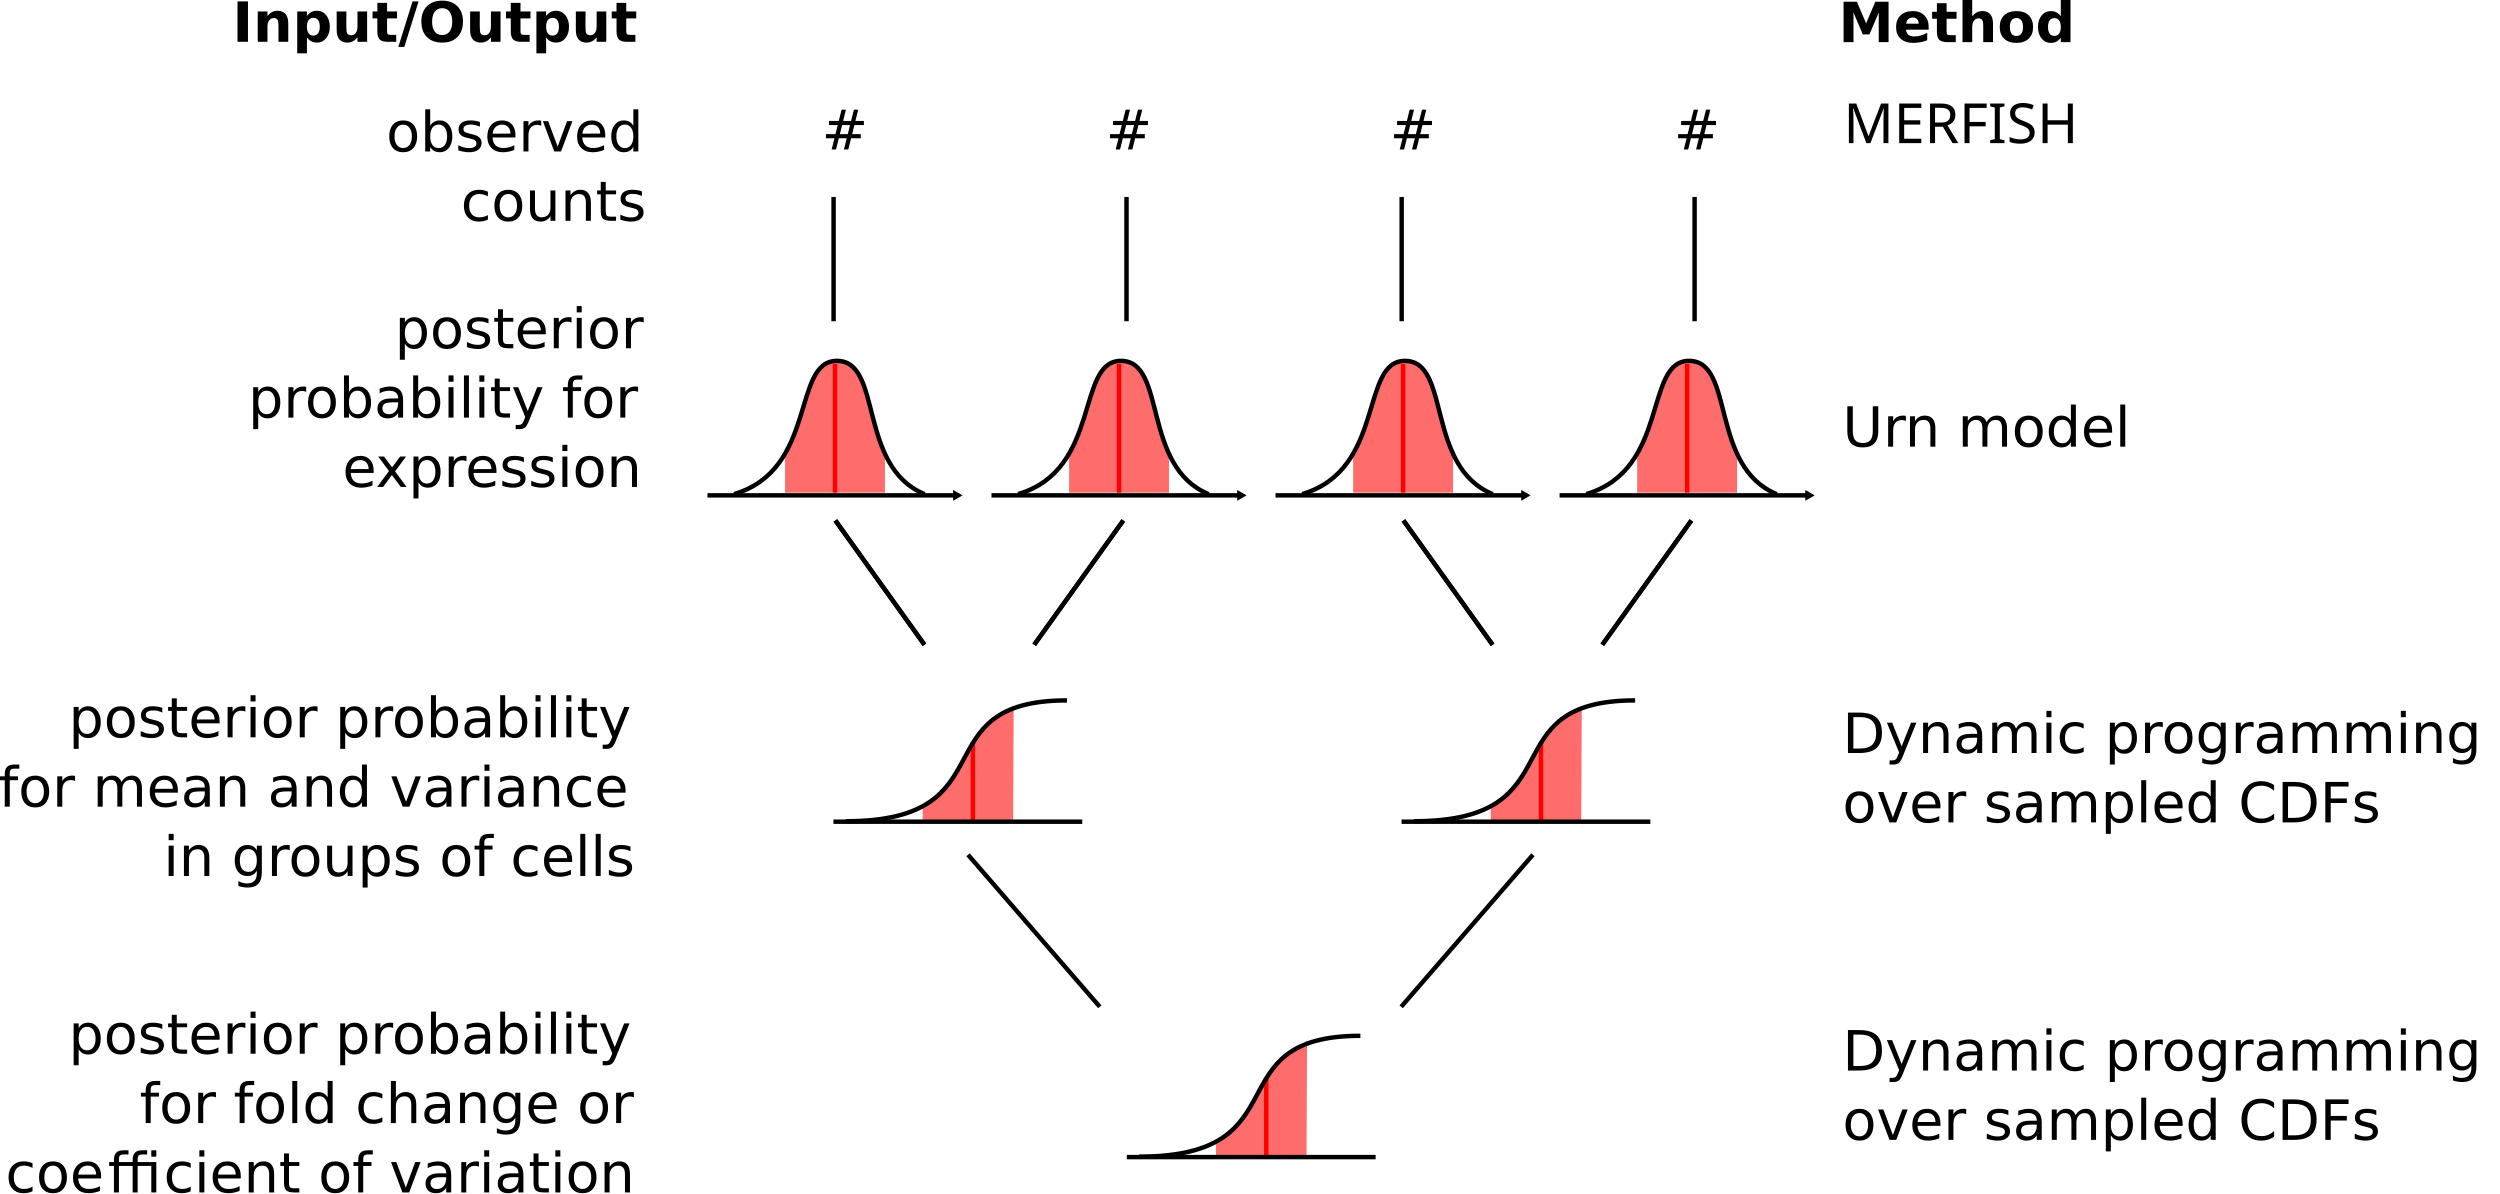
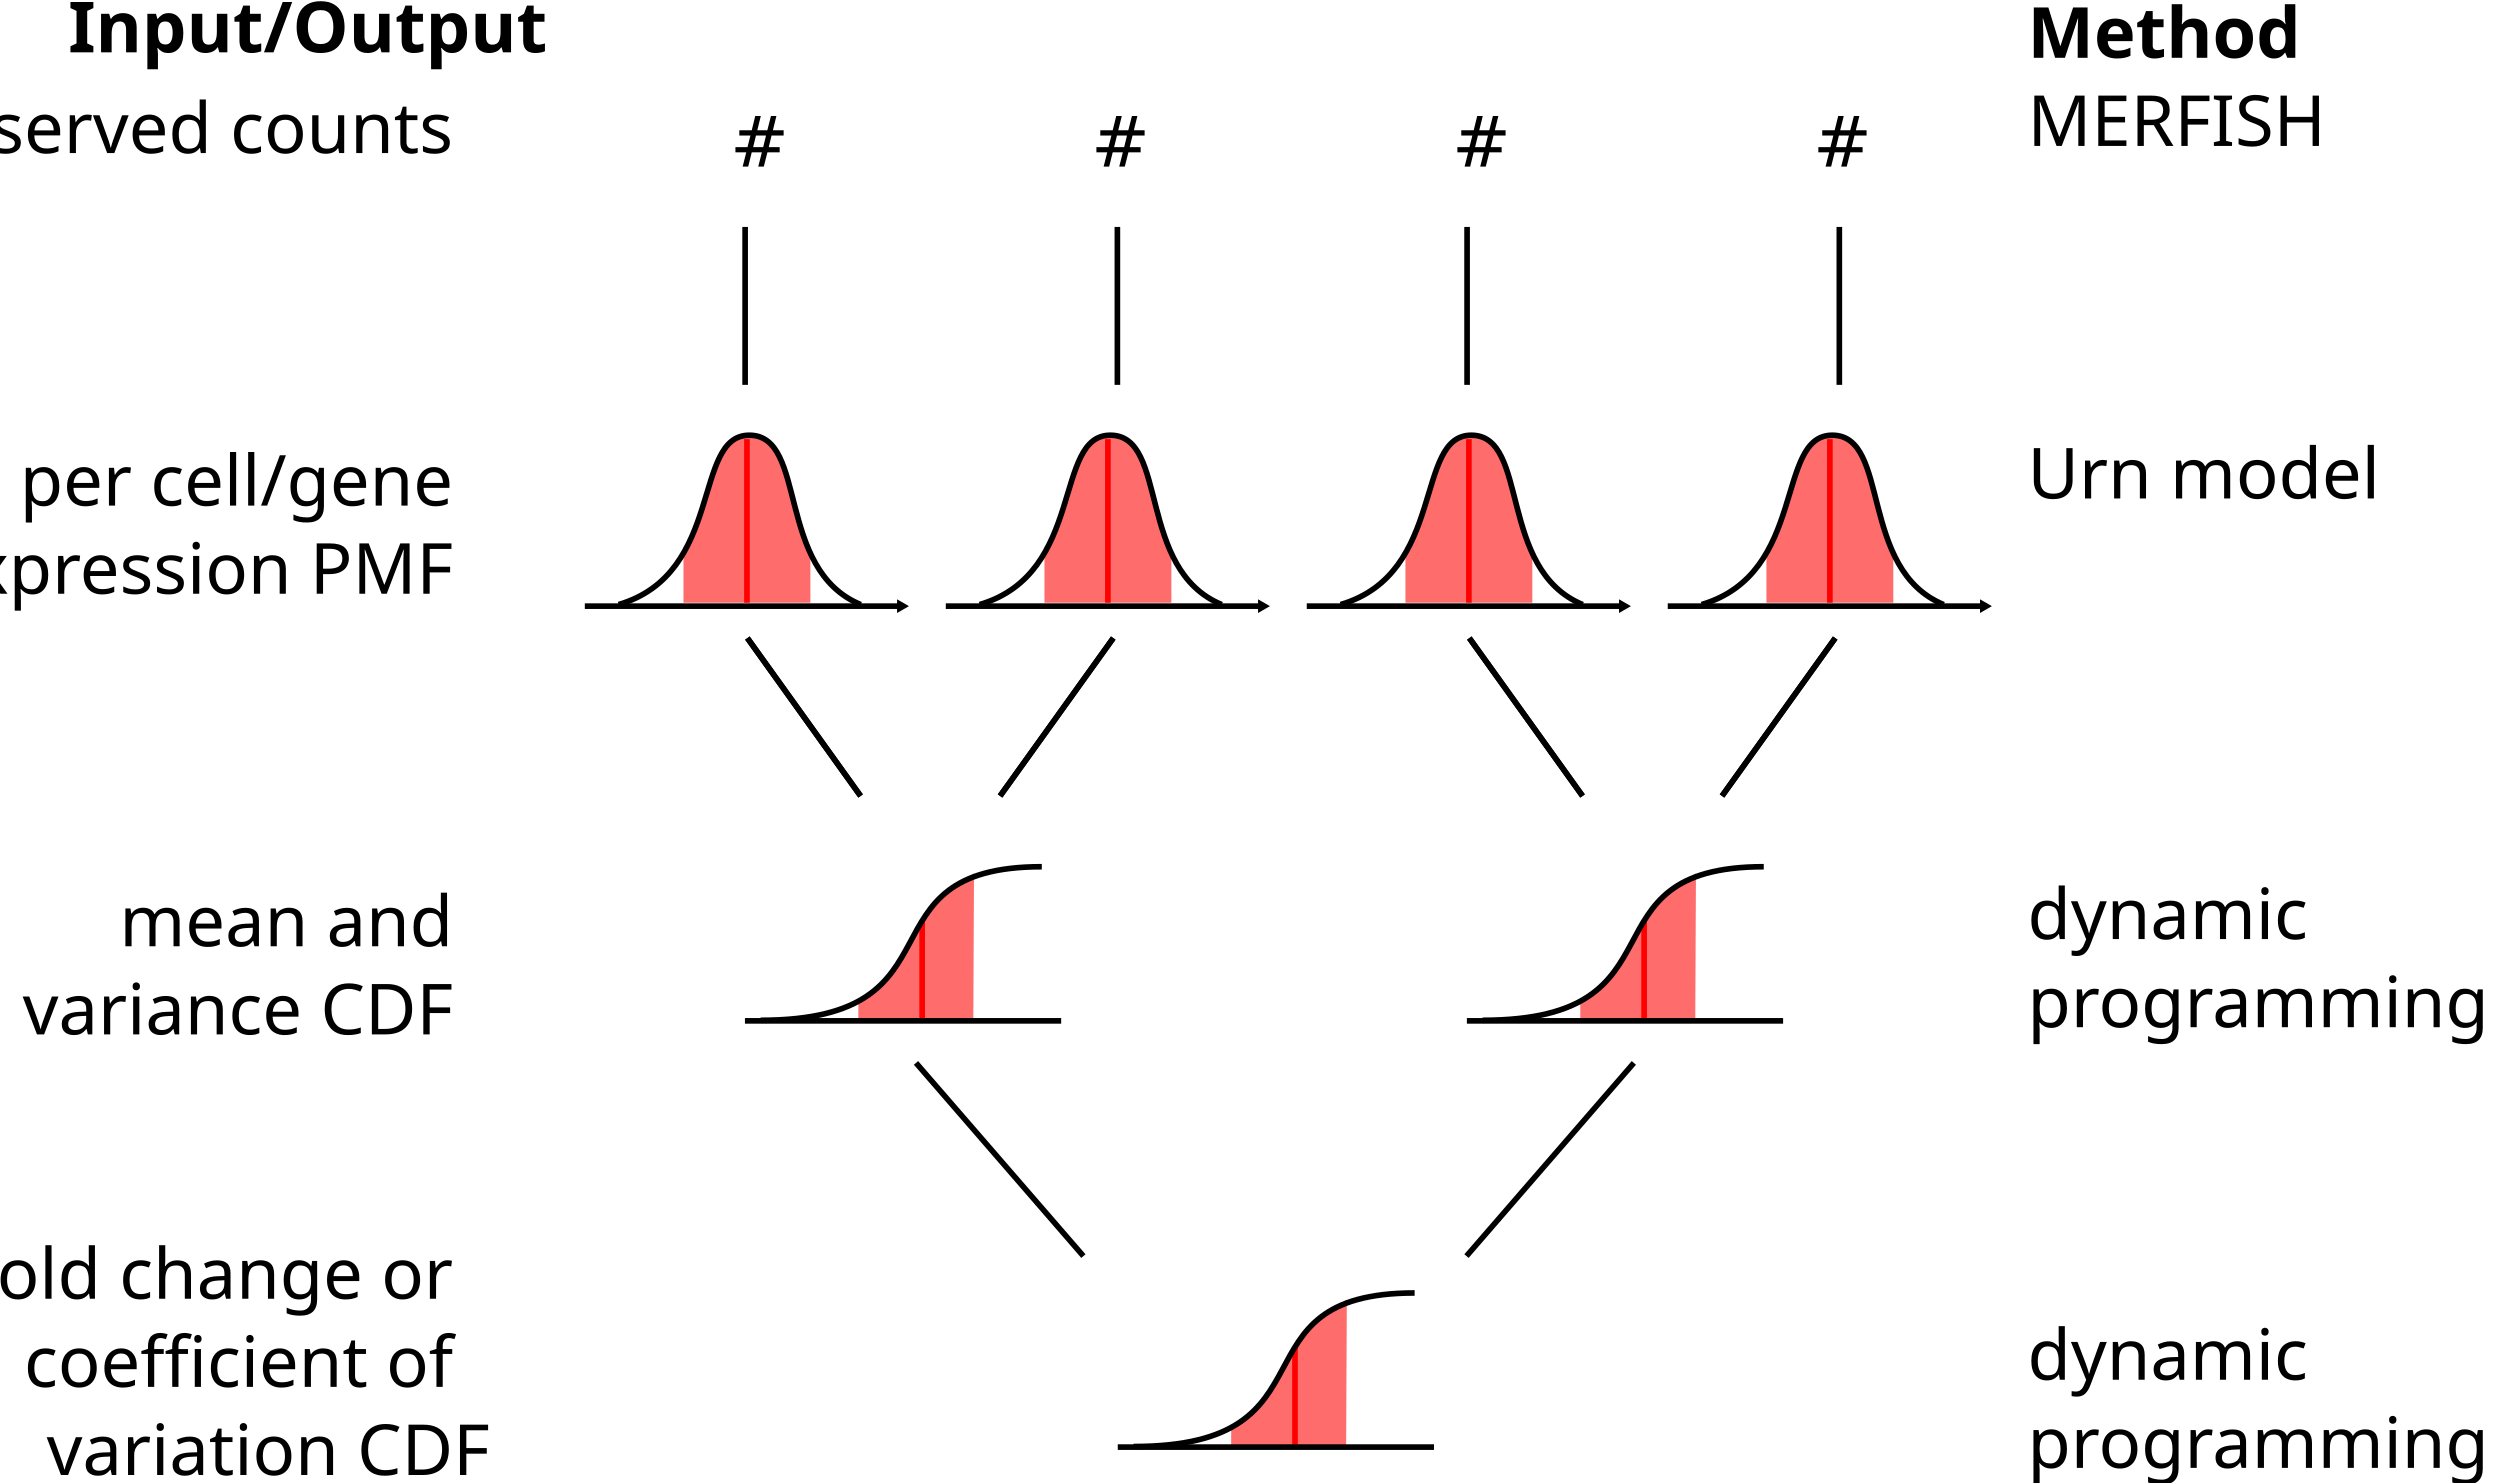
- <svg xmlns="http://www.w3.org/2000/svg" id="svg2" version="1.1" xml:space="preserve" width="704.11" height="336.066" viewBox="0 0 704.11 336.066">
+ <svg xmlns="http://www.w3.org/2000/svg" id="svg2" version="1.1" xml:space="preserve" width="554.053" height="328.559" viewBox="0 0 554.053 328.559">
  <defs id="defs6" />
-   <g id="g10" transform="matrix(1.25,0,0,-1.25,9.338685,344.257)">
-     <text id="text20" style="font-variant:normal;font-weight:normal;font-size:12.5px;font-family:'DejaVu Sans';-inkscape-font-specification:DejaVuSans;writing-mode:lr-tb;fill:#000000;fill-opacity:1;fill-rule:nonzero;stroke:none" transform="scale(1,-1)" x="167.016" y="-245.296">
-       <tspan y="-245.296" x="167.016" id="tspan22" />
-       <tspan id="tspan24" y="-241.272" x="79.547 87.497 95.734 102.497 110.484 115.834 123.522 131.509">observed</tspan>
-       <tspan id="tspan26" y="-225.647" x="96.363 103.501 111.451 119.676 127.901 133.001">counts</tspan>
-       <tspan id="tspan28" y="-196.94" x="81.48 89.718 97.668 104.43 109.53 117.518 122.868 126.468 134.405">posterior</tspan>
-       <tspan id="tspan30" y="-181.315" x="48.441 56.679 61.741 69.691 77.929 85.879 94.129 97.729 101.329 104.929 110.029 117.716 121.829 126.416 134.354">probability for</tspan>
-       <tspan id="tspan32" y="-165.69" x="69.687 77.45 85.137 93.375 98.437 106.437 113.2 119.95 123.562 131.5">expression</tspan>
-     </text>
-     <text id="text46" style="font-variant:normal;font-weight:normal;font-size:12.5px;font-family:'DejaVu Sans';-inkscape-font-specification:DejaVuSans;writing-mode:lr-tb;fill:#000000;fill-opacity:1;fill-rule:nonzero;stroke:none" transform="scale(1,-1)" x="7.984" y="-109.272">
-       <tspan id="tspan48" y="-109.272" x="7.984 16.222 24.172 30.934 36.034 44.022 49.372 52.972 60.909 66.259 70.372 78.622 83.672 91.622 99.859 107.822 116.059 119.659 123.272 126.872 131.959">posterior probability</tspan>
-       <tspan id="tspan50" y="-93.647" x="-7.758 -3.183 4.767 10.105 14.23 26.892 34.88 42.842 51.067 55.192 63.155 71.38 79.617 83.742 91.43 99.38 104.73 108.33 116.292 124.517 131.655">for mean and variance</tspan>
-       <tspan id="tspan52" y="-78.022" x="29.359 32.959 41.197 45.309 53.559 58.609 66.559 74.784 83.034 89.784 93.909 101.859 106.434 110.559 117.697 125.684 129.284 132.884">in groups of cells</tspan>
-       <tspan id="tspan54" y="-37.98" x="7.984 16.222 24.172 30.934 36.034 44.022 49.372 52.972 60.909 66.259 70.372 78.622 83.672 91.622 99.859 107.822 116.059 119.659 123.272 126.872 131.959">posterior probability</tspan>
-       <tspan id="tspan56" y="-22.355" x="24 28.575 36.525 41.862 45.987 50.562 58.5 62.112 70.35 74.475 81.613 89.838 97.8 106.025 114.263 122.263 126.388 134.325">for fold change or</tspan>
-       <tspan id="tspan58" y="-6.729" x="-6.234 0.903 8.853">coe</tspan>
-     </text>
-     <text id="text60" style="font-variant:normal;font-weight:normal;font-size:12.5px;font-family:'DejaVu Sans';-inkscape-font-specification:DejaVuSans;writing-mode:lr-tb;fill:#000000;fill-opacity:1;fill-rule:nonzero;stroke:none" transform="scale(1,-1)" x="16.841" y="-6.729">
-       <tspan id="tspan62" y="-6.729" x="16.841">ﬃ</tspan>
-     </text>
-     <text id="text64" style="font-variant:normal;font-weight:normal;font-size:12.5px;font-family:'DejaVu Sans';-inkscape-font-specification:DejaVuSans;writing-mode:lr-tb;fill:#000000;fill-opacity:1;fill-rule:nonzero;stroke:none" transform="scale(1,-1)" x="29.403" y="-6.729">
-       <tspan id="tspan66" y="-6.729" x="29.403 36.541 40.141 48.141 56.366 61.466 65.578 73.528 78.103 82.228 89.903 97.866 103.203 106.816 114.766 119.866 123.466 131.416">cient of variation</tspan>
-     </text>
+   <g id="g10" transform="matrix(1.25,0,0,-1.25,-60.29892,339.077)">
    <g id="g4458" transform="translate(-71.49934,-3.571402)">
      <path d="m 348.629,34.863 c 2.547,4.184 5.723,7.117 9.898,9.547 l -0.121,-25.808 -20.386,0 0,3.359 c 5.039,1.926 8.074,7.851 10.609,12.902 z" style="fill:#ff0000;fill-opacity:0.576;fill-rule:nonzero;stroke:none" id="path14" />
      <g id="g16" transform="matrix(1,0,0,-1,0,275)">
        <path d="m 349.336,238.984 0,17.332" style="fill:none;stroke:#ff0000;stroke-width:1;stroke-linecap:butt;stroke-linejoin:miter;stroke-miterlimit:4;stroke-dasharray:none;stroke-opacity:1" id="path18" />
      </g>
      <g id="g68" transform="matrix(1,0,0,-1,0,275)">
        <path d="m 317.914,256.734 56.066,0" style="fill:none;stroke:#000000;stroke-width:1;stroke-linecap:butt;stroke-linejoin:miter;stroke-miterlimit:4;stroke-dasharray:none;stroke-opacity:1" id="path70" />
      </g>
      <g id="g72" transform="matrix(1,0,0,-1,0,275)">
        <path d="m 320.695,256.633 c 37.125,0 16.617,-27.227 49.852,-27.227" style="fill:none;stroke:#000000;stroke-width:1;stroke-linecap:butt;stroke-linejoin:miter;stroke-miterlimit:4;stroke-dasharray:none;stroke-opacity:1" id="path74" />
      </g>
    </g>
    <text y="-241.725" x="177.659" id="text76" style="font-variant:normal;font-weight:normal;font-size:12.5px;font-family:'DejaVu Sans';-inkscape-font-specification:DejaVuSans;writing-mode:lr-tb;fill:#000000;fill-opacity:1;fill-rule:nonzero;stroke:none" transform="scale(1,-1)">
      <tspan y="-241.725" x="177.659" id="tspan78">#</tspan>
    </text>
    <g transform="matrix(1,0,0,-1,0,275)" id="g80">
      <path id="path82" style="fill:none;stroke:#000000;stroke-width:1;stroke-linecap:butt;stroke-linejoin:miter;stroke-miterlimit:4;stroke-dasharray:none;stroke-opacity:1" d="m 180.348,43.973 0,28" />
    </g>
    <g transform="matrix(1,0,0,-1,0,275)" id="g84">
      <path id="path86" style="fill:none;stroke:#000000;stroke-width:1;stroke-linecap:butt;stroke-linejoin:miter;stroke-miterlimit:4;stroke-dasharray:none;stroke-opacity:1" d="m 246.348,43.973 0,28" />
    </g>
    <g transform="matrix(1,0,0,-1,0,275)" id="g100">
      <path id="path102" style="fill:none;stroke:#000000;stroke-width:1;stroke-linecap:butt;stroke-linejoin:miter;stroke-miterlimit:4;stroke-dasharray:none;stroke-opacity:1" d="m 180.748,116.866 20.071,28" />
      <path d="m 180.748,116.866 20.071,28" style="fill:none;stroke:#000000;stroke-width:1;stroke-linecap:butt;stroke-linejoin:miter;stroke-miterlimit:4;stroke-dasharray:none;stroke-opacity:1" id="path4483" />
    </g>
    <g transform="matrix(1,0,0,-1,0,275)" id="g104">
      <path id="path106" style="fill:none;stroke:#000000;stroke-width:1;stroke-linecap:butt;stroke-linejoin:miter;stroke-miterlimit:4;stroke-dasharray:none;stroke-opacity:1" d="m 210.641,192.187 29.679,34.25" />
    </g>
    <g id="g4447">
      <path d="m 180.168,193.652 1.75,0.25 c 5.582,-0.836 7.664,-14.668 10,-21 l 0,-8.5 -22.5,0 0,9.75 c 4.332,5.5 5.664,21.25 10.75,19.5 z" style="fill:#ff0000;fill-opacity:0.576;fill-rule:nonzero;stroke:none" id="path140" />
      <g id="g142" transform="matrix(1,0,0,-1,0,275)">
        <path d="m 151.926,111.207 56.062,0" style="fill:none;stroke:#000000;stroke-width:1;stroke-linecap:butt;stroke-linejoin:miter;stroke-miterlimit:4;stroke-dasharray:none;stroke-opacity:1" id="path144" />
      </g>
      <g id="g146" transform="matrix(1,0,0,-1,0,275)">
        <path d="m 209.145,111.207 -1.731,1 0,-2 1.731,1 z" style="fill:#000000;fill-opacity:1;fill-rule:evenodd;stroke:#000000;stroke-width:0.25;stroke-linecap:butt;stroke-linejoin:miter;stroke-miterlimit:4;stroke-dasharray:none;stroke-opacity:1" id="path148" />
      </g>
      <g id="g150" transform="matrix(1,0,0,-1,0,275)">
        <path d="m 157.926,110.926 c 18.855,-5.555 12.969,-30.129 23.234,-30.024 10.301,0.106 4.543,23.801 19.695,30.032" style="fill:none;stroke:#000000;stroke-width:1;stroke-linecap:butt;stroke-linejoin:miter;stroke-miterlimit:4;stroke-dasharray:none;stroke-opacity:1" id="path152" />
      </g>
      <g id="g154" transform="matrix(1,0,0,-1,0,275)">
        <path d="m 180.668,81.598 0,29" style="fill:none;stroke:#ff0000;stroke-width:1;stroke-linecap:butt;stroke-linejoin:miter;stroke-miterlimit:4;stroke-dasharray:none;stroke-opacity:1" id="path156" />
      </g>
    </g>
    <g id="g4436">
      <path d="m 244.168,193.652 1.75,0.25 c 5.582,-0.836 7.664,-14.668 10,-21 l 0,-8.5 -22.5,0 0,9.75 c 4.332,5.5 5.664,21.25 10.75,19.5 z" style="fill:#ff0000;fill-opacity:0.576;fill-rule:nonzero;stroke:none" id="path158" />
      <g id="g160" transform="matrix(1,0,0,-1,0,275)">
        <path d="m 215.926,111.207 56.062,0" style="fill:none;stroke:#000000;stroke-width:1;stroke-linecap:butt;stroke-linejoin:miter;stroke-miterlimit:4;stroke-dasharray:none;stroke-opacity:1" id="path162" />
      </g>
      <g id="g164" transform="matrix(1,0,0,-1,0,275)">
        <path d="m 273.145,111.207 -1.731,1 0,-2 1.731,1 z" style="fill:#000000;fill-opacity:1;fill-rule:evenodd;stroke:#000000;stroke-width:0.25;stroke-linecap:butt;stroke-linejoin:miter;stroke-miterlimit:4;stroke-dasharray:none;stroke-opacity:1" id="path166" />
      </g>
      <g id="g168" transform="matrix(1,0,0,-1,0,275)">
        <path d="m 221.926,110.926 c 18.855,-5.555 12.969,-30.129 23.234,-30.024 10.301,0.106 4.543,23.801 19.695,30.032" style="fill:none;stroke:#000000;stroke-width:1;stroke-linecap:butt;stroke-linejoin:miter;stroke-miterlimit:4;stroke-dasharray:none;stroke-opacity:1" id="path170" />
      </g>
      <g id="g172" transform="matrix(1,0,0,-1,0,275)">
        <path d="m 244.668,81.598 0,29" style="fill:none;stroke:#ff0000;stroke-width:1;stroke-linecap:butt;stroke-linejoin:miter;stroke-miterlimit:4;stroke-dasharray:none;stroke-opacity:1" id="path174" />
      </g>
    </g>
-     <text id="text260" style="font-variant:normal;font-weight:bold;font-size:12.5px;font-family:'DejaVu Sans';-inkscape-font-specification:DejaVuSans-Bold;writing-mode:lr-tb;fill:#000000;fill-opacity:1;fill-rule:nonzero;stroke:none" transform="scale(1,-1)" x="406.775" y="-265.909">
-       <tspan id="tspan262" y="-265.909" x="406.775 419.712 428.525 434.737 443.987 452.912">Method</tspan>
-     </text>
-     <text id="text264" style="font-variant:normal;font-weight:normal;font-size:12.5px;font-family:'DejaVu Sans';-inkscape-font-specification:DejaVuSans;writing-mode:lr-tb;fill:#000000;fill-opacity:1;fill-rule:nonzero;stroke:none" transform="scale(1,-1)" x="407.668" y="-174.766">
-       <tspan id="tspan266" x="407.668" y="-174.766">Urn model</tspan>
-     </text>
-     <text y="-105.736" x="407.668" id="text280" style="font-variant:normal;font-weight:normal;font-size:12.5px;font-family:'DejaVu Sans';-inkscape-font-specification:DejaVuSans;writing-mode:lr-tb;fill:#000000;fill-opacity:1;fill-rule:nonzero;stroke:none" transform="scale(1,-1)">
-       <tspan id="tspan282" y="-105.736" x="407.668 417.68 425.368 433.593 441.543 454.205 457.818 464.955 469.068 477.318 482.368 490.318 498.555 503.905 511.855 524.518 537.18 540.78 549.018">Dynamic programming</tspan>
-       <tspan id="tspan284" y="-90.111" x="407.668 415.618 423.293 431.293 436.63 440.755 447.518 455.468 468.13 476.38 479.98 487.98 496.218 500.343 509.418 519.418 526.893">over sampled CDFs</tspan>
-       <tspan id="tspan286" y="-34.201" x="407.668 417.68 425.368 433.593 441.543 454.205 457.818 464.955 469.068 477.318 482.368 490.318 498.555 503.905 511.855 524.518 537.18 540.78 549.018">Dynamic programming</tspan>
-       <tspan id="tspan288" y="-18.576" x="407.668 415.618 423.293 431.293 436.63 440.755 447.518 455.468 468.13 476.38 479.98 487.98 496.218 500.343 509.418 519.418 526.893">over sampled CDFs</tspan>
-     </text>
-     <text id="text290" style="font-variant:normal;font-weight:bold;font-size:12.5px;font-family:'DejaVu Sans';-inkscape-font-specification:DejaVuSans-Bold;writing-mode:lr-tb;fill:#000000;fill-opacity:1;fill-rule:nonzero;stroke:none" transform="scale(1,-1)" x="44.902" y="-265.979">
-       <tspan id="tspan292" y="-265.979" x="44.902 49.74 58.977 68.277 77.515 83.74 88.477 99.527 108.777 114.99 124.29 133.527">Input/Output</tspan>
-     </text>
    <text transform="scale(1,-1)" style="font-variant:normal;font-weight:normal;font-size:12.5px;font-family:'DejaVu Sans';-inkscape-font-specification:DejaVuSans;writing-mode:lr-tb;fill:#000000;fill-opacity:1;fill-rule:nonzero;stroke:none" id="text4274" x="241.659" y="-241.725">
      <tspan id="tspan4276" x="241.659" y="-241.725">#</tspan>
    </text>
    <g id="g4467" transform="translate(-137.6,72)">
      <path id="path4469" style="fill:#ff0000;fill-opacity:0.576;fill-rule:nonzero;stroke:none" d="m 348.629,34.863 c 2.547,4.184 5.723,7.117 9.898,9.547 l -0.121,-25.808 -20.386,0 0,3.359 c 5.039,1.926 8.074,7.851 10.609,12.902 z" />
      <g transform="matrix(1,0,0,-1,0,275)" id="g4471">
        <path id="path4473" style="fill:none;stroke:#ff0000;stroke-width:1;stroke-linecap:butt;stroke-linejoin:miter;stroke-miterlimit:4;stroke-dasharray:none;stroke-opacity:1" d="m 349.336,238.984 0,17.332" />
      </g>
      <g transform="matrix(1,0,0,-1,0,275)" id="g4475">
        <path id="path4477" style="fill:none;stroke:#000000;stroke-width:1;stroke-linecap:butt;stroke-linejoin:miter;stroke-miterlimit:4;stroke-dasharray:none;stroke-opacity:1" d="m 317.914,256.734 56.066,0" />
      </g>
      <g transform="matrix(1,0,0,-1,0,275)" id="g4479">
        <path id="path4481" style="fill:none;stroke:#000000;stroke-width:1;stroke-linecap:butt;stroke-linejoin:miter;stroke-miterlimit:4;stroke-dasharray:none;stroke-opacity:1" d="m 320.695,256.633 c 37.125,0 16.617,-27.227 49.852,-27.227" />
      </g>
    </g>
    <g id="g4485" transform="matrix(-1,0,0,-1,426.3665,275)">
      <path d="m 180.748,116.866 20.071,28" style="fill:none;stroke:#000000;stroke-width:1;stroke-linecap:butt;stroke-linejoin:miter;stroke-miterlimit:4;stroke-dasharray:none;stroke-opacity:1" id="path4487" />
      <path id="path4489" style="fill:none;stroke:#000000;stroke-width:1;stroke-linecap:butt;stroke-linejoin:miter;stroke-miterlimit:4;stroke-dasharray:none;stroke-opacity:1" d="m 180.748,116.866 20.071,28" />
    </g>
    <text transform="scale(1,-1)" style="font-variant:normal;font-weight:normal;font-size:12.5px;font-family:'DejaVu Sans';-inkscape-font-specification:DejaVuSans;writing-mode:lr-tb;fill:#000000;fill-opacity:1;fill-rule:nonzero;stroke:none" id="text4507" x="305.659" y="-241.725">
      <tspan id="tspan4509" x="305.659" y="-241.725">#</tspan>
    </text>
    <g id="g4511" transform="matrix(1,0,0,-1,128,275)">
      <path d="m 180.348,43.973 0,28" style="fill:none;stroke:#000000;stroke-width:1;stroke-linecap:butt;stroke-linejoin:miter;stroke-miterlimit:4;stroke-dasharray:none;stroke-opacity:1" id="path4513" />
    </g>
    <g id="g4515" transform="matrix(1,0,0,-1,128,275)">
      <path d="m 246.348,43.973 0,28" style="fill:none;stroke:#000000;stroke-width:1;stroke-linecap:butt;stroke-linejoin:miter;stroke-miterlimit:4;stroke-dasharray:none;stroke-opacity:1" id="path4517" />
    </g>
    <g id="g4519" transform="matrix(1,0,0,-1,128,275)">
      <path d="m 180.748,116.866 20.071,28" style="fill:none;stroke:#000000;stroke-width:1;stroke-linecap:butt;stroke-linejoin:miter;stroke-miterlimit:4;stroke-dasharray:none;stroke-opacity:1" id="path4521" />
      <path id="path4523" style="fill:none;stroke:#000000;stroke-width:1;stroke-linecap:butt;stroke-linejoin:miter;stroke-miterlimit:4;stroke-dasharray:none;stroke-opacity:1" d="m 180.748,116.866 20.071,28" />
    </g>
    <g id="g4529" transform="translate(128,0)">
      <path id="path4531" style="fill:#ff0000;fill-opacity:0.576;fill-rule:nonzero;stroke:none" d="m 180.168,193.652 1.75,0.25 c 5.582,-0.836 7.664,-14.668 10,-21 l 0,-8.5 -22.5,0 0,9.75 c 4.332,5.5 5.664,21.25 10.75,19.5 z" />
      <g transform="matrix(1,0,0,-1,0,275)" id="g4533">
        <path id="path4535" style="fill:none;stroke:#000000;stroke-width:1;stroke-linecap:butt;stroke-linejoin:miter;stroke-miterlimit:4;stroke-dasharray:none;stroke-opacity:1" d="m 151.926,111.207 56.062,0" />
      </g>
      <g transform="matrix(1,0,0,-1,0,275)" id="g4537">
        <path id="path4539" style="fill:#000000;fill-opacity:1;fill-rule:evenodd;stroke:#000000;stroke-width:0.25;stroke-linecap:butt;stroke-linejoin:miter;stroke-miterlimit:4;stroke-dasharray:none;stroke-opacity:1" d="m 209.145,111.207 -1.731,1 0,-2 1.731,1 z" />
      </g>
      <g transform="matrix(1,0,0,-1,0,275)" id="g4541">
        <path id="path4543" style="fill:none;stroke:#000000;stroke-width:1;stroke-linecap:butt;stroke-linejoin:miter;stroke-miterlimit:4;stroke-dasharray:none;stroke-opacity:1" d="m 157.926,110.926 c 18.855,-5.555 12.969,-30.129 23.234,-30.024 10.301,0.106 4.543,23.801 19.695,30.032" />
      </g>
      <g transform="matrix(1,0,0,-1,0,275)" id="g4545">
        <path id="path4547" style="fill:none;stroke:#ff0000;stroke-width:1;stroke-linecap:butt;stroke-linejoin:miter;stroke-miterlimit:4;stroke-dasharray:none;stroke-opacity:1" d="m 180.668,81.598 0,29" />
      </g>
    </g>
    <g id="g4549" transform="translate(128,0)">
      <path id="path4551" style="fill:#ff0000;fill-opacity:0.576;fill-rule:nonzero;stroke:none" d="m 244.168,193.652 1.75,0.25 c 5.582,-0.836 7.664,-14.668 10,-21 l 0,-8.5 -22.5,0 0,9.75 c 4.332,5.5 5.664,21.25 10.75,19.5 z" />
      <g transform="matrix(1,0,0,-1,0,275)" id="g4553">
        <path id="path4555" style="fill:none;stroke:#000000;stroke-width:1;stroke-linecap:butt;stroke-linejoin:miter;stroke-miterlimit:4;stroke-dasharray:none;stroke-opacity:1" d="m 215.926,111.207 56.062,0" />
      </g>
      <g transform="matrix(1,0,0,-1,0,275)" id="g4557">
        <path id="path4559" style="fill:#000000;fill-opacity:1;fill-rule:evenodd;stroke:#000000;stroke-width:0.25;stroke-linecap:butt;stroke-linejoin:miter;stroke-miterlimit:4;stroke-dasharray:none;stroke-opacity:1" d="m 273.145,111.207 -1.731,1 0,-2 1.731,1 z" />
      </g>
      <g transform="matrix(1,0,0,-1,0,275)" id="g4561">
        <path id="path4563" style="fill:none;stroke:#000000;stroke-width:1;stroke-linecap:butt;stroke-linejoin:miter;stroke-miterlimit:4;stroke-dasharray:none;stroke-opacity:1" d="m 221.926,110.926 c 18.855,-5.555 12.969,-30.129 23.234,-30.024 10.301,0.106 4.543,23.801 19.695,30.032" />
      </g>
      <g transform="matrix(1,0,0,-1,0,275)" id="g4565">
        <path id="path4567" style="fill:none;stroke:#ff0000;stroke-width:1;stroke-linecap:butt;stroke-linejoin:miter;stroke-miterlimit:4;stroke-dasharray:none;stroke-opacity:1" d="m 244.668,81.598 0,29" />
      </g>
    </g>
    <text y="-241.725" x="369.659" id="text4569" style="font-variant:normal;font-weight:normal;font-size:12.5px;font-family:'DejaVu Sans';-inkscape-font-specification:DejaVuSans;writing-mode:lr-tb;fill:#000000;fill-opacity:1;fill-rule:nonzero;stroke:none" transform="scale(1,-1)">
      <tspan y="-241.725" x="369.659" id="tspan4571">#</tspan>
    </text>
    <g transform="translate(-9.6,72)" id="g4573">
      <path d="m 348.629,34.863 c 2.547,4.184 5.723,7.117 9.898,9.547 l -0.121,-25.808 -20.386,0 0,3.359 c 5.039,1.926 8.074,7.851 10.609,12.902 z" style="fill:#ff0000;fill-opacity:0.576;fill-rule:nonzero;stroke:none" id="path4575" />
      <g id="g4577" transform="matrix(1,0,0,-1,0,275)">
        <path d="m 349.336,238.984 0,17.332" style="fill:none;stroke:#ff0000;stroke-width:1;stroke-linecap:butt;stroke-linejoin:miter;stroke-miterlimit:4;stroke-dasharray:none;stroke-opacity:1" id="path4579" />
      </g>
      <g id="g4581" transform="matrix(1,0,0,-1,0,275)">
        <path d="m 317.914,256.734 56.066,0" style="fill:none;stroke:#000000;stroke-width:1;stroke-linecap:butt;stroke-linejoin:miter;stroke-miterlimit:4;stroke-dasharray:none;stroke-opacity:1" id="path4583" />
      </g>
      <g id="g4585" transform="matrix(1,0,0,-1,0,275)">
        <path d="m 320.695,256.633 c 37.125,0 16.617,-27.227 49.852,-27.227" style="fill:none;stroke:#000000;stroke-width:1;stroke-linecap:butt;stroke-linejoin:miter;stroke-miterlimit:4;stroke-dasharray:none;stroke-opacity:1" id="path4587" />
      </g>
    </g>
    <g transform="matrix(-1,0,0,-1,554.3665,275)" id="g4589">
      <path id="path4591" style="fill:none;stroke:#000000;stroke-width:1;stroke-linecap:butt;stroke-linejoin:miter;stroke-miterlimit:4;stroke-dasharray:none;stroke-opacity:1" d="m 180.748,116.866 20.071,28" />
      <path d="m 180.748,116.866 20.071,28" style="fill:none;stroke:#000000;stroke-width:1;stroke-linecap:butt;stroke-linejoin:miter;stroke-miterlimit:4;stroke-dasharray:none;stroke-opacity:1" id="path4593" />
    </g>
    <g id="g4595" transform="matrix(-1,0,0,-1,548.56,275)">
      <path d="m 210.641,192.187 29.679,34.25" style="fill:none;stroke:#000000;stroke-width:1;stroke-linecap:butt;stroke-linejoin:miter;stroke-miterlimit:4;stroke-dasharray:none;stroke-opacity:1" id="path4597" />
    </g>
-     <text xml:space="preserve" style="font-style:normal;font-weight:normal;font-size:12.5px;line-height:125%;font-family:sans-serif;letter-spacing:0px;word-spacing:0px;fill:#000000;fill-opacity:1;stroke:none;stroke-width:1px;stroke-linecap:butt;stroke-linejoin:miter;stroke-opacity:1" x="407.89" y="-243.158" id="text4601" transform="scale(1,-1)">
-       <tspan id="tspan4603" x="407.89" y="-243.158">MERFISH</tspan>
+     <text xml:space="preserve" style="font-style:normal;font-weight:normal;font-size:12.5px;line-height:125%;font-family:sans-serif;letter-spacing:0px;word-spacing:0px;fill:#000000;fill-opacity:1;stroke:none;stroke-width:1px;stroke-linecap:butt;stroke-linejoin:miter;stroke-opacity:1" x="151.309" y="-244.122" id="text3461" transform="scale(1,-1)">
+       <tspan x="151.309" y="-244.122" style="text-align:end;text-anchor:end" id="tspan3472">observed counts</tspan>
+       <tspan x="151.309" y="-228.497" id="tspan3467" style="text-align:end;text-anchor:end" />
+       <tspan x="151.309" y="-212.872" id="tspan3471" style="text-align:end;text-anchor:end" />
+       <tspan x="151.309" y="-197.247" id="tspan3475" style="text-align:end;text-anchor:end" />
+       <tspan x="151.309" y="-181.622" style="text-align:end;text-anchor:end" id="tspan3517">per cell/gene</tspan>
+       <tspan x="151.309" y="-165.997" style="text-align:end;text-anchor:end" id="tspan3513">expression PMF</tspan>
+       <tspan x="151.309" y="-150.372" id="tspan3479" style="text-align:end;text-anchor:end" />
+       <tspan x="151.309" y="-134.747" id="tspan3481" style="text-align:end;text-anchor:end" />
+       <tspan x="151.309" y="-119.122" id="tspan3489" style="text-align:end;text-anchor:end" />
+       <tspan x="151.309" y="-103.497" style="text-align:end;text-anchor:end" id="tspan3523">mean and</tspan>
+       <tspan x="151.309" y="-87.872" style="text-align:end;text-anchor:end" id="tspan3511">variance CDF</tspan>
+       <tspan x="151.309" y="-72.247" id="tspan3493" style="text-align:end;text-anchor:end" />
+       <tspan x="151.309" y="-56.622" id="tspan3499" style="text-align:end;text-anchor:end" />
+       <tspan x="151.309" y="-40.997" style="text-align:end;text-anchor:end" id="tspan3503">fold change or</tspan>
+       <tspan x="151.309" y="-25.372" style="text-align:end;text-anchor:end" id="tspan3507">coefficient of</tspan>
+       <tspan x="151.309" y="-9.747" style="text-align:end;text-anchor:end" id="tspan3509">variation CDF</tspan>
+     </text>
+     <text xml:space="preserve" style="font-style:normal;font-weight:normal;font-size:12.5px;line-height:125%;font-family:sans-serif;letter-spacing:0px;word-spacing:0px;fill:#000000;fill-opacity:1;stroke:none;stroke-width:1px;stroke-linecap:butt;stroke-linejoin:miter;stroke-opacity:1" x="407.704" y="-261.015" id="text3529" transform="scale(1,-1)">
+       <tspan id="tspan3531" x="407.704" y="-261.015" style="font-style:normal;font-variant:normal;font-weight:bold;font-stretch:normal;font-family:sans-serif;-inkscape-font-specification:'sans-serif Bold'">Method</tspan>
+       <tspan x="407.704" y="-245.39" id="tspan3533">MERFISH</tspan>
+       <tspan x="407.704" y="-229.765" id="tspan3535" />
+       <tspan x="407.704" y="-214.14" id="tspan3537" />
+       <tspan x="407.704" y="-198.515" id="tspan3539" />
+       <tspan x="407.704" y="-182.89" id="tspan3541">Urn model</tspan>
+       <tspan x="407.704" y="-167.265" id="tspan3543" />
+       <tspan x="407.704" y="-151.64" id="tspan3545" />
+       <tspan x="407.704" y="-136.015" id="tspan3547" />
+       <tspan x="407.704" y="-120.39" id="tspan3549" />
+       <tspan x="407.704" y="-104.765" id="tspan3551">dynamic</tspan>
+       <tspan x="407.704" y="-89.14" id="tspan3553">programming</tspan>
+       <tspan x="407.704" y="-73.515" id="tspan3555" />
+       <tspan x="407.704" y="-57.89" id="tspan3557" />
+       <tspan x="407.704" y="-42.265" id="tspan3561" />
+       <tspan x="407.704" y="-26.64" id="tspan3476">dynamic</tspan>
+       <tspan x="407.704" y="-11.015" id="tspan3563">programming</tspan>
+     </text>
+     <text xml:space="preserve" style="font-style:normal;font-weight:normal;font-size:12.5px;line-height:125%;font-family:sans-serif;letter-spacing:0px;word-spacing:0px;fill:#000000;fill-opacity:1;stroke:none;stroke-width:1px;stroke-linecap:butt;stroke-linejoin:miter;stroke-opacity:1" x="60.325" y="-261.984" id="text3468" transform="scale(1,-1)">
+       <tspan id="tspan3470" x="60.325" y="-261.984" style="font-style:normal;font-variant:normal;font-weight:bold;font-stretch:normal;font-family:sans-serif;-inkscape-font-specification:'sans-serif Bold'">Input/Output</tspan>
    </text>
  </g>
</svg>
